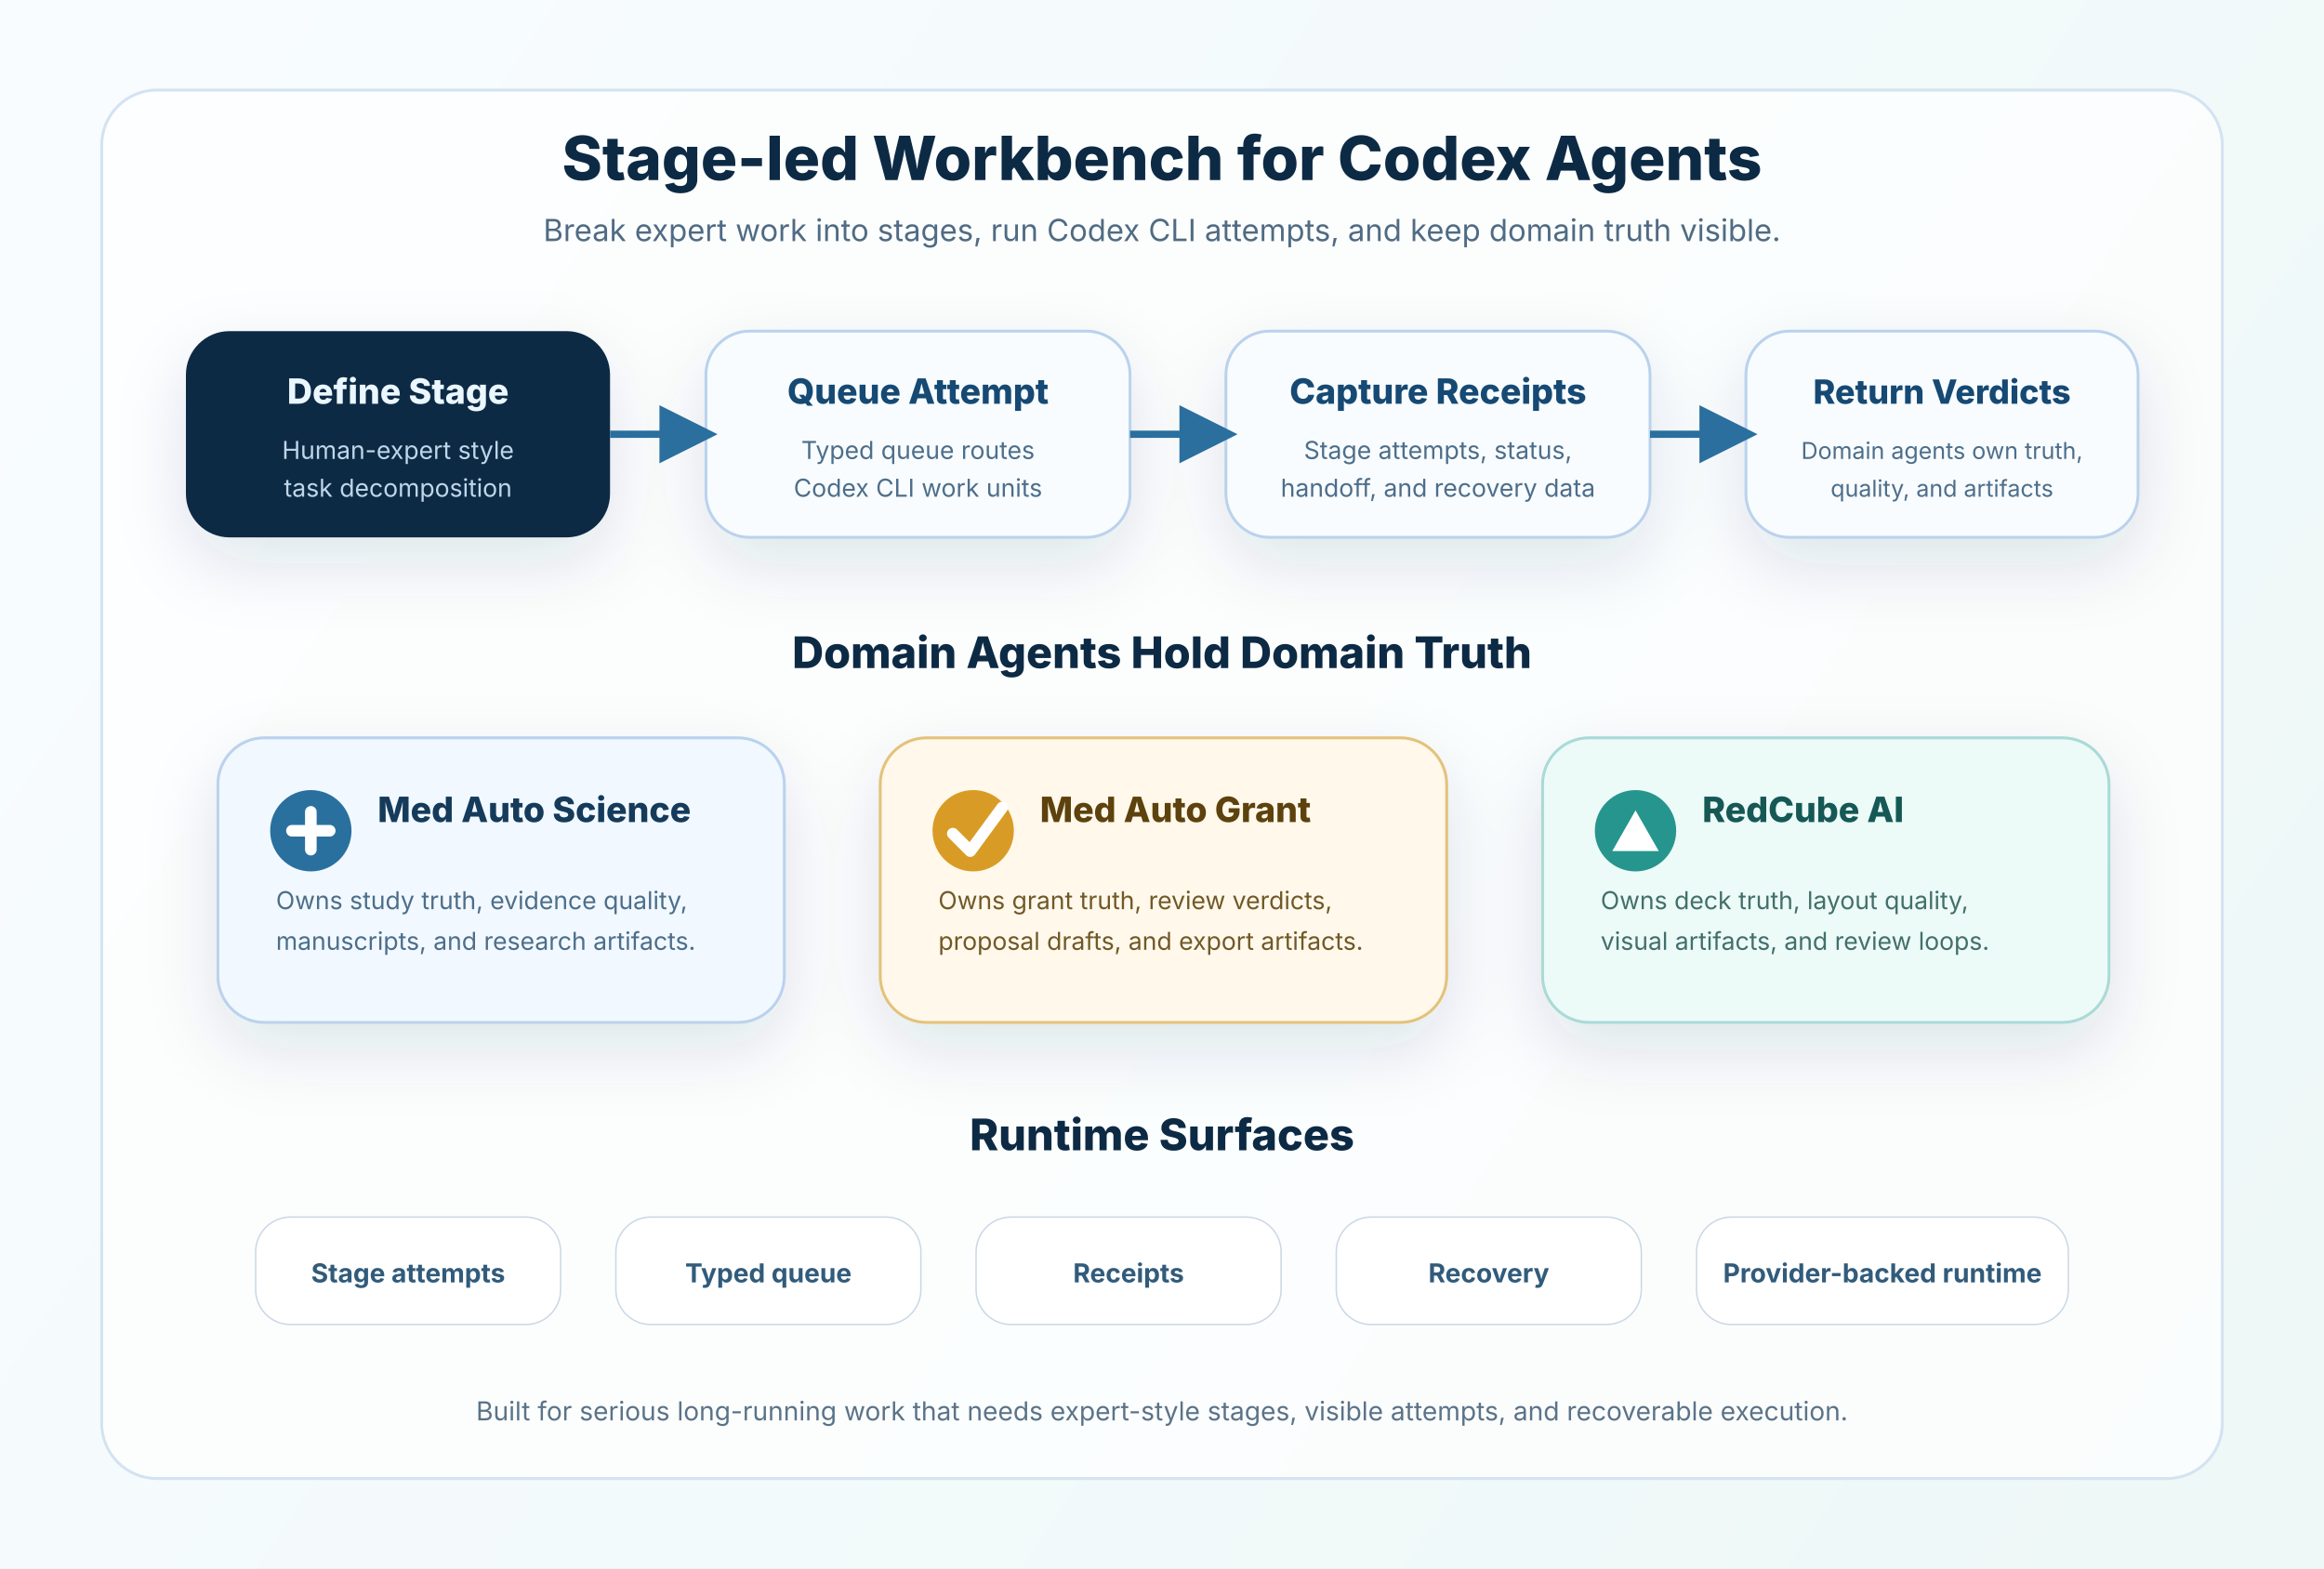
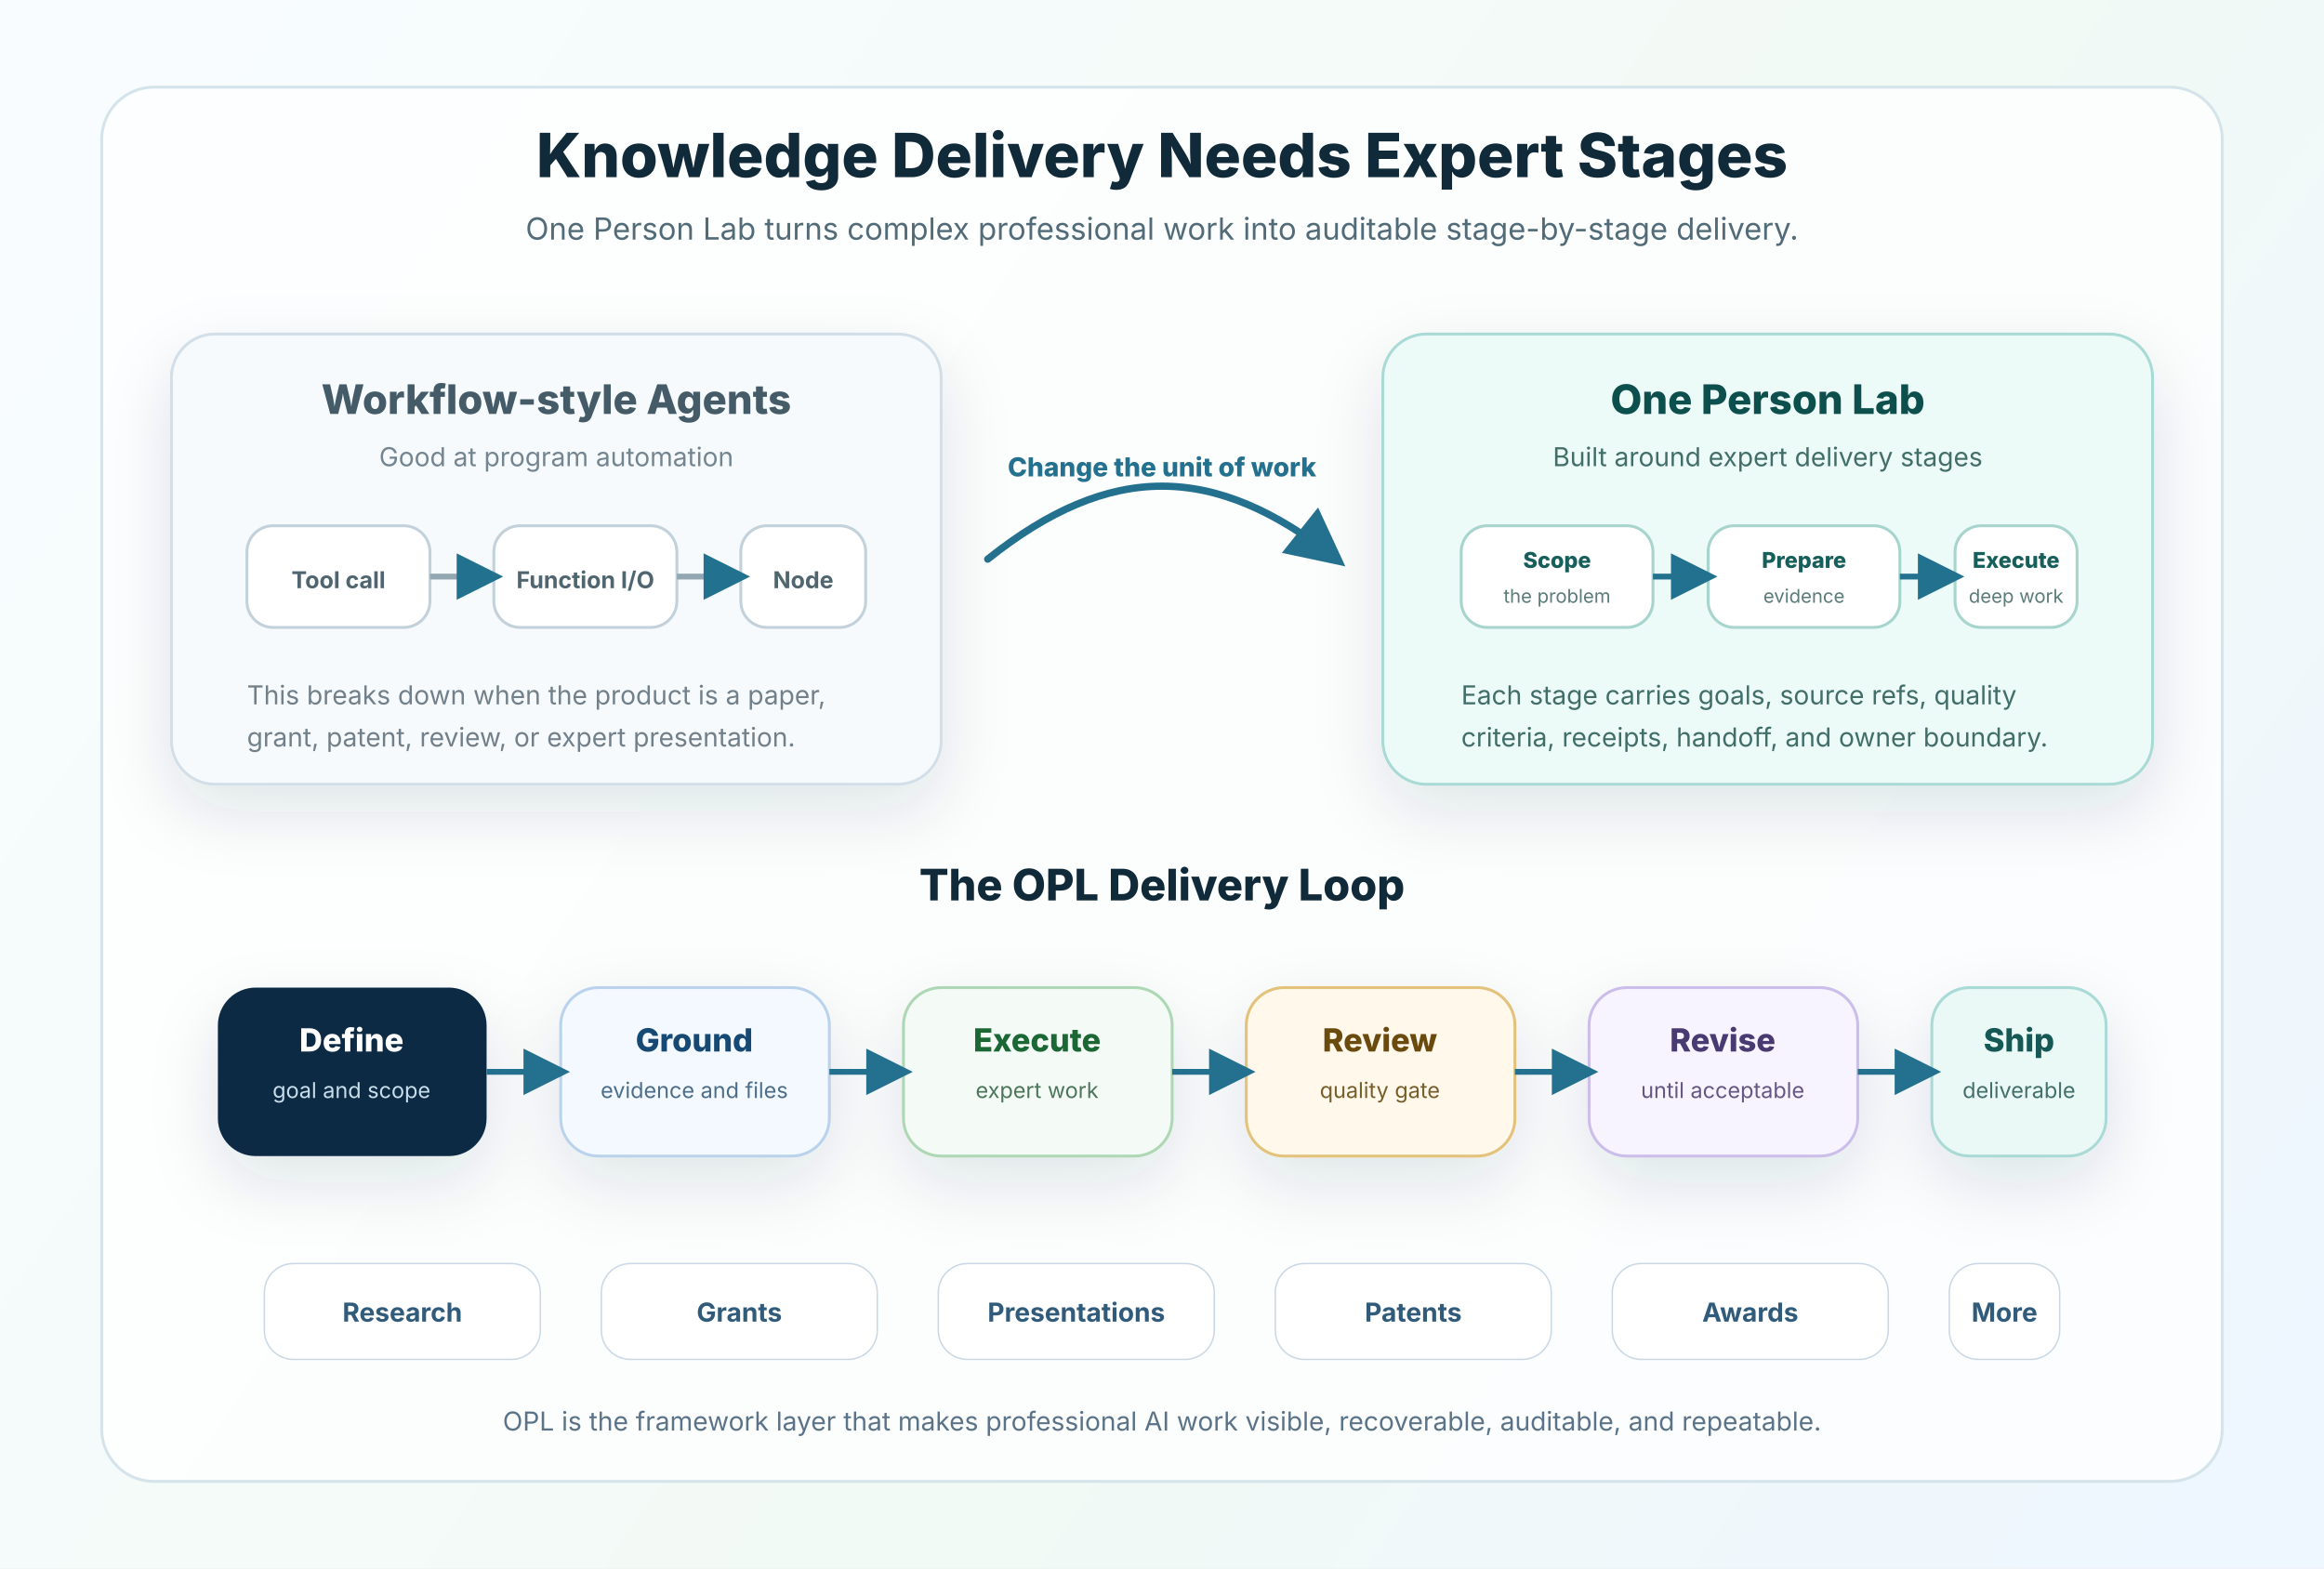
- <svg xmlns="http://www.w3.org/2000/svg" width="1600" height="1080" viewBox="0 0 1600 1080" fill="none" role="img" aria-label="One Person Lab stage-led workbench overview">
+ <svg xmlns="http://www.w3.org/2000/svg" width="1600" height="1080" viewBox="0 0 1600 1080" fill="none" role="img" aria-label="One Person Lab expert-stage knowledge delivery framework">
  <defs>
-     <linearGradient id="bg" x1="80" y1="60" x2="1520" y2="1040" gradientUnits="userSpaceOnUse">
+     <linearGradient id="bg" x1="70" y1="40" x2="1530" y2="1040" gradientUnits="userSpaceOnUse">
      <stop offset="0" stop-color="#F8FCFF" />
-       <stop offset="1" stop-color="#EEF8F7" />
+       <stop offset="0.58" stop-color="#F2FAF5" />
+       <stop offset="1" stop-color="#EEF6FF" />
    </linearGradient>
    <filter id="shadow" x="0" y="0" width="1600" height="1080" filterUnits="userSpaceOnUse" color-interpolation-filters="sRGB">
-       <feDropShadow dx="0" dy="18" stdDeviation="24" flood-color="#173A5D" flood-opacity="0.12" />
+       <feDropShadow dx="0" dy="18" stdDeviation="23" flood-color="#18364E" flood-opacity="0.12" />
    </filter>
-     <marker id="arrow" viewBox="0 0 10 10" refX="8" refY="5" markerWidth="8" markerHeight="8" orient="auto-start-reverse">
-       <path d="M0 0L10 5L0 10Z" fill="#2A6F9E" />
+     <marker id="arrow" viewBox="0 0 10 10" refX="8" refY="5" markerWidth="8" markerHeight="8" orient="auto">
+       <path d="M0 0L10 5L0 10Z" fill="#24718F" />
    </marker>
  </defs>
  <rect width="1600" height="1080" fill="url(#bg)" />
-   <rect x="70" y="62" width="1460" height="956" rx="38" fill="#FFFFFF" fill-opacity="0.72" stroke="#D4E3F1" stroke-width="2" />
-   <text x="800" y="124" text-anchor="middle" fill="#0D2A45" font-family="Inter, Avenir Next, Helvetica, Arial, sans-serif" font-size="42" font-weight="800">Stage-led Workbench for Codex Agents</text>
-   <text x="800" y="166" text-anchor="middle" fill="#506B83" font-family="Inter, Avenir Next, Helvetica, Arial, sans-serif" font-size="21">Break expert work into stages, run Codex CLI attempts, and keep domain truth visible.</text>
+   <rect x="70" y="60" width="1460" height="960" rx="36" fill="#FFFFFF" fill-opacity="0.76" stroke="#D5E4EA" stroke-width="2" />
+   <text x="800" y="122" text-anchor="middle" fill="#102A3A" font-family="Inter, Avenir Next, Helvetica, Arial, sans-serif" font-size="42" font-weight="800">Knowledge Delivery Needs Expert Stages</text>
+   <text x="800" y="165" text-anchor="middle" fill="#526B78" font-family="Inter, Avenir Next, Helvetica, Arial, sans-serif" font-size="21">One Person Lab turns complex professional work into auditable stage-by-stage delivery.</text>
  <g filter="url(#shadow)">
-     <rect x="128" y="228" width="292" height="142" rx="30" fill="#0D2A45" />
-     <text x="274" y="278" text-anchor="middle" fill="#EAF7FF" font-family="Inter, Avenir Next, Helvetica, Arial, sans-serif" font-size="24" font-weight="800">Define Stage</text>
-     <text x="274" y="316" text-anchor="middle" fill="#BFD6EA" font-family="Inter, Avenir Next, Helvetica, Arial, sans-serif" font-size="17">Human-expert style</text>
-     <text x="274" y="342" text-anchor="middle" fill="#BFD6EA" font-family="Inter, Avenir Next, Helvetica, Arial, sans-serif" font-size="17">task decomposition</text>
-     <rect x="486" y="228" width="292" height="142" rx="30" fill="#F8FCFF" stroke="#BBD2EC" stroke-width="2" />
-     <text x="632" y="278" text-anchor="middle" fill="#174A73" font-family="Inter, Avenir Next, Helvetica, Arial, sans-serif" font-size="24" font-weight="800">Queue Attempt</text>
-     <text x="632" y="316" text-anchor="middle" fill="#4D6E8A" font-family="Inter, Avenir Next, Helvetica, Arial, sans-serif" font-size="17">Typed queue routes</text>
-     <text x="632" y="342" text-anchor="middle" fill="#4D6E8A" font-family="Inter, Avenir Next, Helvetica, Arial, sans-serif" font-size="17">Codex CLI work units</text>
-     <rect x="844" y="228" width="292" height="142" rx="30" fill="#F8FCFF" stroke="#BBD2EC" stroke-width="2" />
-     <text x="990" y="278" text-anchor="middle" fill="#174A73" font-family="Inter, Avenir Next, Helvetica, Arial, sans-serif" font-size="24" font-weight="800">Capture Receipts</text>
-     <text x="990" y="316" text-anchor="middle" fill="#4D6E8A" font-family="Inter, Avenir Next, Helvetica, Arial, sans-serif" font-size="17">Stage attempts, status,</text>
-     <text x="990" y="342" text-anchor="middle" fill="#4D6E8A" font-family="Inter, Avenir Next, Helvetica, Arial, sans-serif" font-size="17">handoff, and recovery data</text>
-     <rect x="1202" y="228" width="270" height="142" rx="30" fill="#F8FCFF" stroke="#BBD2EC" stroke-width="2" />
-     <text x="1337" y="278" text-anchor="middle" fill="#174A73" font-family="Inter, Avenir Next, Helvetica, Arial, sans-serif" font-size="23" font-weight="800">Return Verdicts</text>
-     <text x="1337" y="316" text-anchor="middle" fill="#4D6E8A" font-family="Inter, Avenir Next, Helvetica, Arial, sans-serif" font-size="16">Domain agents own truth,</text>
-     <text x="1337" y="342" text-anchor="middle" fill="#4D6E8A" font-family="Inter, Avenir Next, Helvetica, Arial, sans-serif" font-size="16">quality, and artifacts</text>
+     <rect x="118" y="230" width="530" height="310" rx="30" fill="#F7FAFC" stroke="#D2DFE8" stroke-width="2" />
+     <text x="383" y="285" text-anchor="middle" fill="#445B68" font-family="Inter, Avenir Next, Helvetica, Arial, sans-serif" font-size="28" font-weight="800">Workflow-style Agents</text>
+     <text x="383" y="321" text-anchor="middle" fill="#738591" font-family="Inter, Avenir Next, Helvetica, Arial, sans-serif" font-size="18">Good at program automation</text>
+     <rect x="170" y="362" width="126" height="70" rx="18" fill="#FFFFFF" stroke="#C3D1DB" stroke-width="2" />
+     <text x="233" y="405" text-anchor="middle" fill="#50656F" font-family="Inter, Avenir Next, Helvetica, Arial, sans-serif" font-size="16" font-weight="700">Tool call</text>
+     <rect x="340" y="362" width="126" height="70" rx="18" fill="#FFFFFF" stroke="#C3D1DB" stroke-width="2" />
+     <text x="403" y="405" text-anchor="middle" fill="#50656F" font-family="Inter, Avenir Next, Helvetica, Arial, sans-serif" font-size="16" font-weight="700">Function I/O</text>
+     <rect x="510" y="362" width="86" height="70" rx="18" fill="#FFFFFF" stroke="#C3D1DB" stroke-width="2" />
+     <text x="553" y="405" text-anchor="middle" fill="#50656F" font-family="Inter, Avenir Next, Helvetica, Arial, sans-serif" font-size="16" font-weight="700">Node</text>
+     <path d="M296 397H340" stroke="#93A7B3" stroke-width="4" marker-end="url(#arrow)" />
+     <path d="M466 397H510" stroke="#93A7B3" stroke-width="4" marker-end="url(#arrow)" />
+     <text x="170" y="485" fill="#71808A" font-family="Inter, Avenir Next, Helvetica, Arial, sans-serif" font-size="18">This breaks down when the product is a paper,</text>
+     <text x="170" y="514" fill="#71808A" font-family="Inter, Avenir Next, Helvetica, Arial, sans-serif" font-size="18">grant, patent, review, or expert presentation.</text>
  </g>
-   <path d="M420 299H486" stroke="#2A6F9E" stroke-width="5" marker-end="url(#arrow)" />
-   <path d="M778 299H844" stroke="#2A6F9E" stroke-width="5" marker-end="url(#arrow)" />
-   <path d="M1136 299H1202" stroke="#2A6F9E" stroke-width="5" marker-end="url(#arrow)" />
-   <text x="800" y="460" text-anchor="middle" fill="#0D2A45" font-family="Inter, Avenir Next, Helvetica, Arial, sans-serif" font-size="30" font-weight="800">Domain Agents Hold Domain Truth</text>
  <g filter="url(#shadow)">
-     <rect x="150" y="508" width="390" height="196" rx="32" fill="#F1F8FF" stroke="#BBD2EC" stroke-width="2" />
-     <circle cx="214" cy="572" r="28" fill="#2A6F9E" />
-     <path d="M201 572H227M214 559V585" stroke="#FFFFFF" stroke-width="8" stroke-linecap="round" />
-     <text x="260" y="566" fill="#123A5A" font-family="Inter, Avenir Next, Helvetica, Arial, sans-serif" font-size="24" font-weight="800">Med Auto Science</text>
-     <text x="190" y="626" fill="#4D6E8A" font-family="Inter, Avenir Next, Helvetica, Arial, sans-serif" font-size="17">Owns study truth, evidence quality,</text>
-     <text x="190" y="654" fill="#4D6E8A" font-family="Inter, Avenir Next, Helvetica, Arial, sans-serif" font-size="17">manuscripts, and research artifacts.</text>
-     <rect x="606" y="508" width="390" height="196" rx="32" fill="#FFF8EB" stroke="#E3C27B" stroke-width="2" />
-     <circle cx="670" cy="572" r="28" fill="#D89C27" />
-     <path d="M656 574L668 586L690 556" stroke="#FFFFFF" stroke-width="8" stroke-linecap="round" stroke-linejoin="round" />
-     <text x="716" y="566" fill="#5D4210" font-family="Inter, Avenir Next, Helvetica, Arial, sans-serif" font-size="24" font-weight="800">Med Auto Grant</text>
-     <text x="646" y="626" fill="#715928" font-family="Inter, Avenir Next, Helvetica, Arial, sans-serif" font-size="17">Owns grant truth, review verdicts,</text>
-     <text x="646" y="654" fill="#715928" font-family="Inter, Avenir Next, Helvetica, Arial, sans-serif" font-size="17">proposal drafts, and export artifacts.</text>
-     <rect x="1062" y="508" width="390" height="196" rx="32" fill="#ECFAF8" stroke="#AADAD6" stroke-width="2" />
-     <circle cx="1126" cy="572" r="28" fill="#27958E" />
-     <path d="M1110 586L1126 558L1142 586H1110Z" fill="#FFFFFF" />
-     <text x="1172" y="566" fill="#125854" font-family="Inter, Avenir Next, Helvetica, Arial, sans-serif" font-size="24" font-weight="800">RedCube AI</text>
-     <text x="1102" y="626" fill="#426F6B" font-family="Inter, Avenir Next, Helvetica, Arial, sans-serif" font-size="17">Owns deck truth, layout quality,</text>
-     <text x="1102" y="654" fill="#426F6B" font-family="Inter, Avenir Next, Helvetica, Arial, sans-serif" font-size="17">visual artifacts, and review loops.</text>
+     <rect x="952" y="230" width="530" height="310" rx="30" fill="#ECFAF8" stroke="#AADAD6" stroke-width="2" />
+     <text x="1217" y="285" text-anchor="middle" fill="#0D4F4E" font-family="Inter, Avenir Next, Helvetica, Arial, sans-serif" font-size="28" font-weight="800">One Person Lab</text>
+     <text x="1217" y="321" text-anchor="middle" fill="#426E6A" font-family="Inter, Avenir Next, Helvetica, Arial, sans-serif" font-size="18">Built around expert delivery stages</text>
+     <rect x="1006" y="362" width="132" height="70" rx="18" fill="#FFFFFF" stroke="#A8D4CE" stroke-width="2" />
+     <text x="1072" y="391" text-anchor="middle" fill="#175E5A" font-family="Inter, Avenir Next, Helvetica, Arial, sans-serif" font-size="15" font-weight="800">Scope</text>
+     <text x="1072" y="415" text-anchor="middle" fill="#5B7B78" font-family="Inter, Avenir Next, Helvetica, Arial, sans-serif" font-size="13">the problem</text>
+     <rect x="1176" y="362" width="132" height="70" rx="18" fill="#FFFFFF" stroke="#A8D4CE" stroke-width="2" />
+     <text x="1242" y="391" text-anchor="middle" fill="#175E5A" font-family="Inter, Avenir Next, Helvetica, Arial, sans-serif" font-size="15" font-weight="800">Prepare</text>
+     <text x="1242" y="415" text-anchor="middle" fill="#5B7B78" font-family="Inter, Avenir Next, Helvetica, Arial, sans-serif" font-size="13">evidence</text>
+     <rect x="1346" y="362" width="84" height="70" rx="18" fill="#FFFFFF" stroke="#A8D4CE" stroke-width="2" />
+     <text x="1388" y="391" text-anchor="middle" fill="#175E5A" font-family="Inter, Avenir Next, Helvetica, Arial, sans-serif" font-size="15" font-weight="800">Execute</text>
+     <text x="1388" y="415" text-anchor="middle" fill="#5B7B78" font-family="Inter, Avenir Next, Helvetica, Arial, sans-serif" font-size="13">deep work</text>
+     <path d="M1138 397H1176" stroke="#24718F" stroke-width="4" marker-end="url(#arrow)" />
+     <path d="M1308 397H1346" stroke="#24718F" stroke-width="4" marker-end="url(#arrow)" />
+     <text x="1006" y="485" fill="#426E6A" font-family="Inter, Avenir Next, Helvetica, Arial, sans-serif" font-size="18">Each stage carries goals, source refs, quality</text>
+     <text x="1006" y="514" fill="#426E6A" font-family="Inter, Avenir Next, Helvetica, Arial, sans-serif" font-size="18">criteria, receipts, handoff, and owner boundary.</text>
  </g>
-   <text x="800" y="792" text-anchor="middle" fill="#0D2A45" font-family="Inter, Avenir Next, Helvetica, Arial, sans-serif" font-size="30" font-weight="800">Runtime Surfaces</text>
+   <path d="M680 385C764 318 836 318 920 385" stroke="#24718F" stroke-width="5" stroke-linecap="round" marker-end="url(#arrow)" />
+   <text x="800" y="328" text-anchor="middle" fill="#24718F" font-family="Inter, Avenir Next, Helvetica, Arial, sans-serif" font-size="18" font-weight="800">Change the unit of work</text>
+   <text x="800" y="620" text-anchor="middle" fill="#102A3A" font-family="Inter, Avenir Next, Helvetica, Arial, sans-serif" font-size="30" font-weight="800">The OPL Delivery Loop</text>
+   <g filter="url(#shadow)">
+     <rect x="150" y="680" width="185" height="116" rx="26" fill="#0D2A45" />
+     <text x="242" y="724" text-anchor="middle" fill="#FFFFFF" font-family="Inter, Avenir Next, Helvetica, Arial, sans-serif" font-size="22" font-weight="800">Define</text>
+     <text x="242" y="756" text-anchor="middle" fill="#C8DEEA" font-family="Inter, Avenir Next, Helvetica, Arial, sans-serif" font-size="15">goal and scope</text>
+     <rect x="386" y="680" width="185" height="116" rx="26" fill="#F3F9FF" stroke="#BBD2EC" stroke-width="2" />
+     <text x="478" y="724" text-anchor="middle" fill="#174A73" font-family="Inter, Avenir Next, Helvetica, Arial, sans-serif" font-size="22" font-weight="800">Ground</text>
+     <text x="478" y="756" text-anchor="middle" fill="#4D6E8A" font-family="Inter, Avenir Next, Helvetica, Arial, sans-serif" font-size="15">evidence and files</text>
+     <rect x="622" y="680" width="185" height="116" rx="26" fill="#F4FBF6" stroke="#AED7B5" stroke-width="2" />
+     <text x="714" y="724" text-anchor="middle" fill="#1C6736" font-family="Inter, Avenir Next, Helvetica, Arial, sans-serif" font-size="22" font-weight="800">Execute</text>
+     <text x="714" y="756" text-anchor="middle" fill="#4B765A" font-family="Inter, Avenir Next, Helvetica, Arial, sans-serif" font-size="15">expert work</text>
+     <rect x="858" y="680" width="185" height="116" rx="26" fill="#FFF8EB" stroke="#E3C27B" stroke-width="2" />
+     <text x="950" y="724" text-anchor="middle" fill="#6B4B10" font-family="Inter, Avenir Next, Helvetica, Arial, sans-serif" font-size="22" font-weight="800">Review</text>
+     <text x="950" y="756" text-anchor="middle" fill="#765E2A" font-family="Inter, Avenir Next, Helvetica, Arial, sans-serif" font-size="15">quality gate</text>
+     <rect x="1094" y="680" width="185" height="116" rx="26" fill="#F7F4FF" stroke="#CBBEEB" stroke-width="2" />
+     <text x="1186" y="724" text-anchor="middle" fill="#493A72" font-family="Inter, Avenir Next, Helvetica, Arial, sans-serif" font-size="22" font-weight="800">Revise</text>
+     <text x="1186" y="756" text-anchor="middle" fill="#655783" font-family="Inter, Avenir Next, Helvetica, Arial, sans-serif" font-size="15">until acceptable</text>
+     <rect x="1330" y="680" width="120" height="116" rx="26" fill="#EAF8F6" stroke="#AADAD6" stroke-width="2" />
+     <text x="1390" y="724" text-anchor="middle" fill="#125854" font-family="Inter, Avenir Next, Helvetica, Arial, sans-serif" font-size="22" font-weight="800">Ship</text>
+     <text x="1390" y="756" text-anchor="middle" fill="#426F6B" font-family="Inter, Avenir Next, Helvetica, Arial, sans-serif" font-size="15">deliverable</text>
+   </g>
+   <path d="M335 738H386" stroke="#24718F" stroke-width="4" marker-end="url(#arrow)" />
+   <path d="M571 738H622" stroke="#24718F" stroke-width="4" marker-end="url(#arrow)" />
+   <path d="M807 738H858" stroke="#24718F" stroke-width="4" marker-end="url(#arrow)" />
+   <path d="M1043 738H1094" stroke="#24718F" stroke-width="4" marker-end="url(#arrow)" />
+   <path d="M1279 738H1330" stroke="#24718F" stroke-width="4" marker-end="url(#arrow)" />
  <g font-family="Inter, Avenir Next, Helvetica, Arial, sans-serif" font-size="18" font-weight="700">
-     <rect x="176" y="838" width="210" height="74" rx="24" fill="#FFFFFF" stroke="#CAD8E6" />
-     <text x="281" y="883" text-anchor="middle" fill="#315B7B">Stage attempts</text>
-     <rect x="424" y="838" width="210" height="74" rx="24" fill="#FFFFFF" stroke="#CAD8E6" />
-     <text x="529" y="883" text-anchor="middle" fill="#315B7B">Typed queue</text>
-     <rect x="672" y="838" width="210" height="74" rx="24" fill="#FFFFFF" stroke="#CAD8E6" />
-     <text x="777" y="883" text-anchor="middle" fill="#315B7B">Receipts</text>
-     <rect x="920" y="838" width="210" height="74" rx="24" fill="#FFFFFF" stroke="#CAD8E6" />
-     <text x="1025" y="883" text-anchor="middle" fill="#315B7B">Recovery</text>
-     <rect x="1168" y="838" width="256" height="74" rx="24" fill="#FFFFFF" stroke="#CAD8E6" />
-     <text x="1296" y="883" text-anchor="middle" fill="#315B7B">Provider-backed runtime</text>
+     <rect x="182" y="870" width="190" height="66" rx="20" fill="#FFFFFF" stroke="#CAD8E6" />
+     <text x="277" y="910" text-anchor="middle" fill="#315B7B">Research</text>
+     <rect x="414" y="870" width="190" height="66" rx="20" fill="#FFFFFF" stroke="#CAD8E6" />
+     <text x="509" y="910" text-anchor="middle" fill="#315B7B">Grants</text>
+     <rect x="646" y="870" width="190" height="66" rx="20" fill="#FFFFFF" stroke="#CAD8E6" />
+     <text x="741" y="910" text-anchor="middle" fill="#315B7B">Presentations</text>
+     <rect x="878" y="870" width="190" height="66" rx="20" fill="#FFFFFF" stroke="#CAD8E6" />
+     <text x="973" y="910" text-anchor="middle" fill="#315B7B">Patents</text>
+     <rect x="1110" y="870" width="190" height="66" rx="20" fill="#FFFFFF" stroke="#CAD8E6" />
+     <text x="1205" y="910" text-anchor="middle" fill="#315B7B">Awards</text>
+     <rect x="1342" y="870" width="76" height="66" rx="20" fill="#FFFFFF" stroke="#CAD8E6" />
+     <text x="1380" y="910" text-anchor="middle" fill="#315B7B">More</text>
  </g>
-   <text x="800" y="978" text-anchor="middle" fill="#5B7388" font-family="Inter, Avenir Next, Helvetica, Arial, sans-serif" font-size="18">Built for serious long-running work that needs expert-style stages, visible attempts, and recoverable execution.</text>
+   <text x="800" y="985" text-anchor="middle" fill="#5B7388" font-family="Inter, Avenir Next, Helvetica, Arial, sans-serif" font-size="18">OPL is the framework layer that makes professional AI work visible, recoverable, auditable, and repeatable.</text>
</svg>
